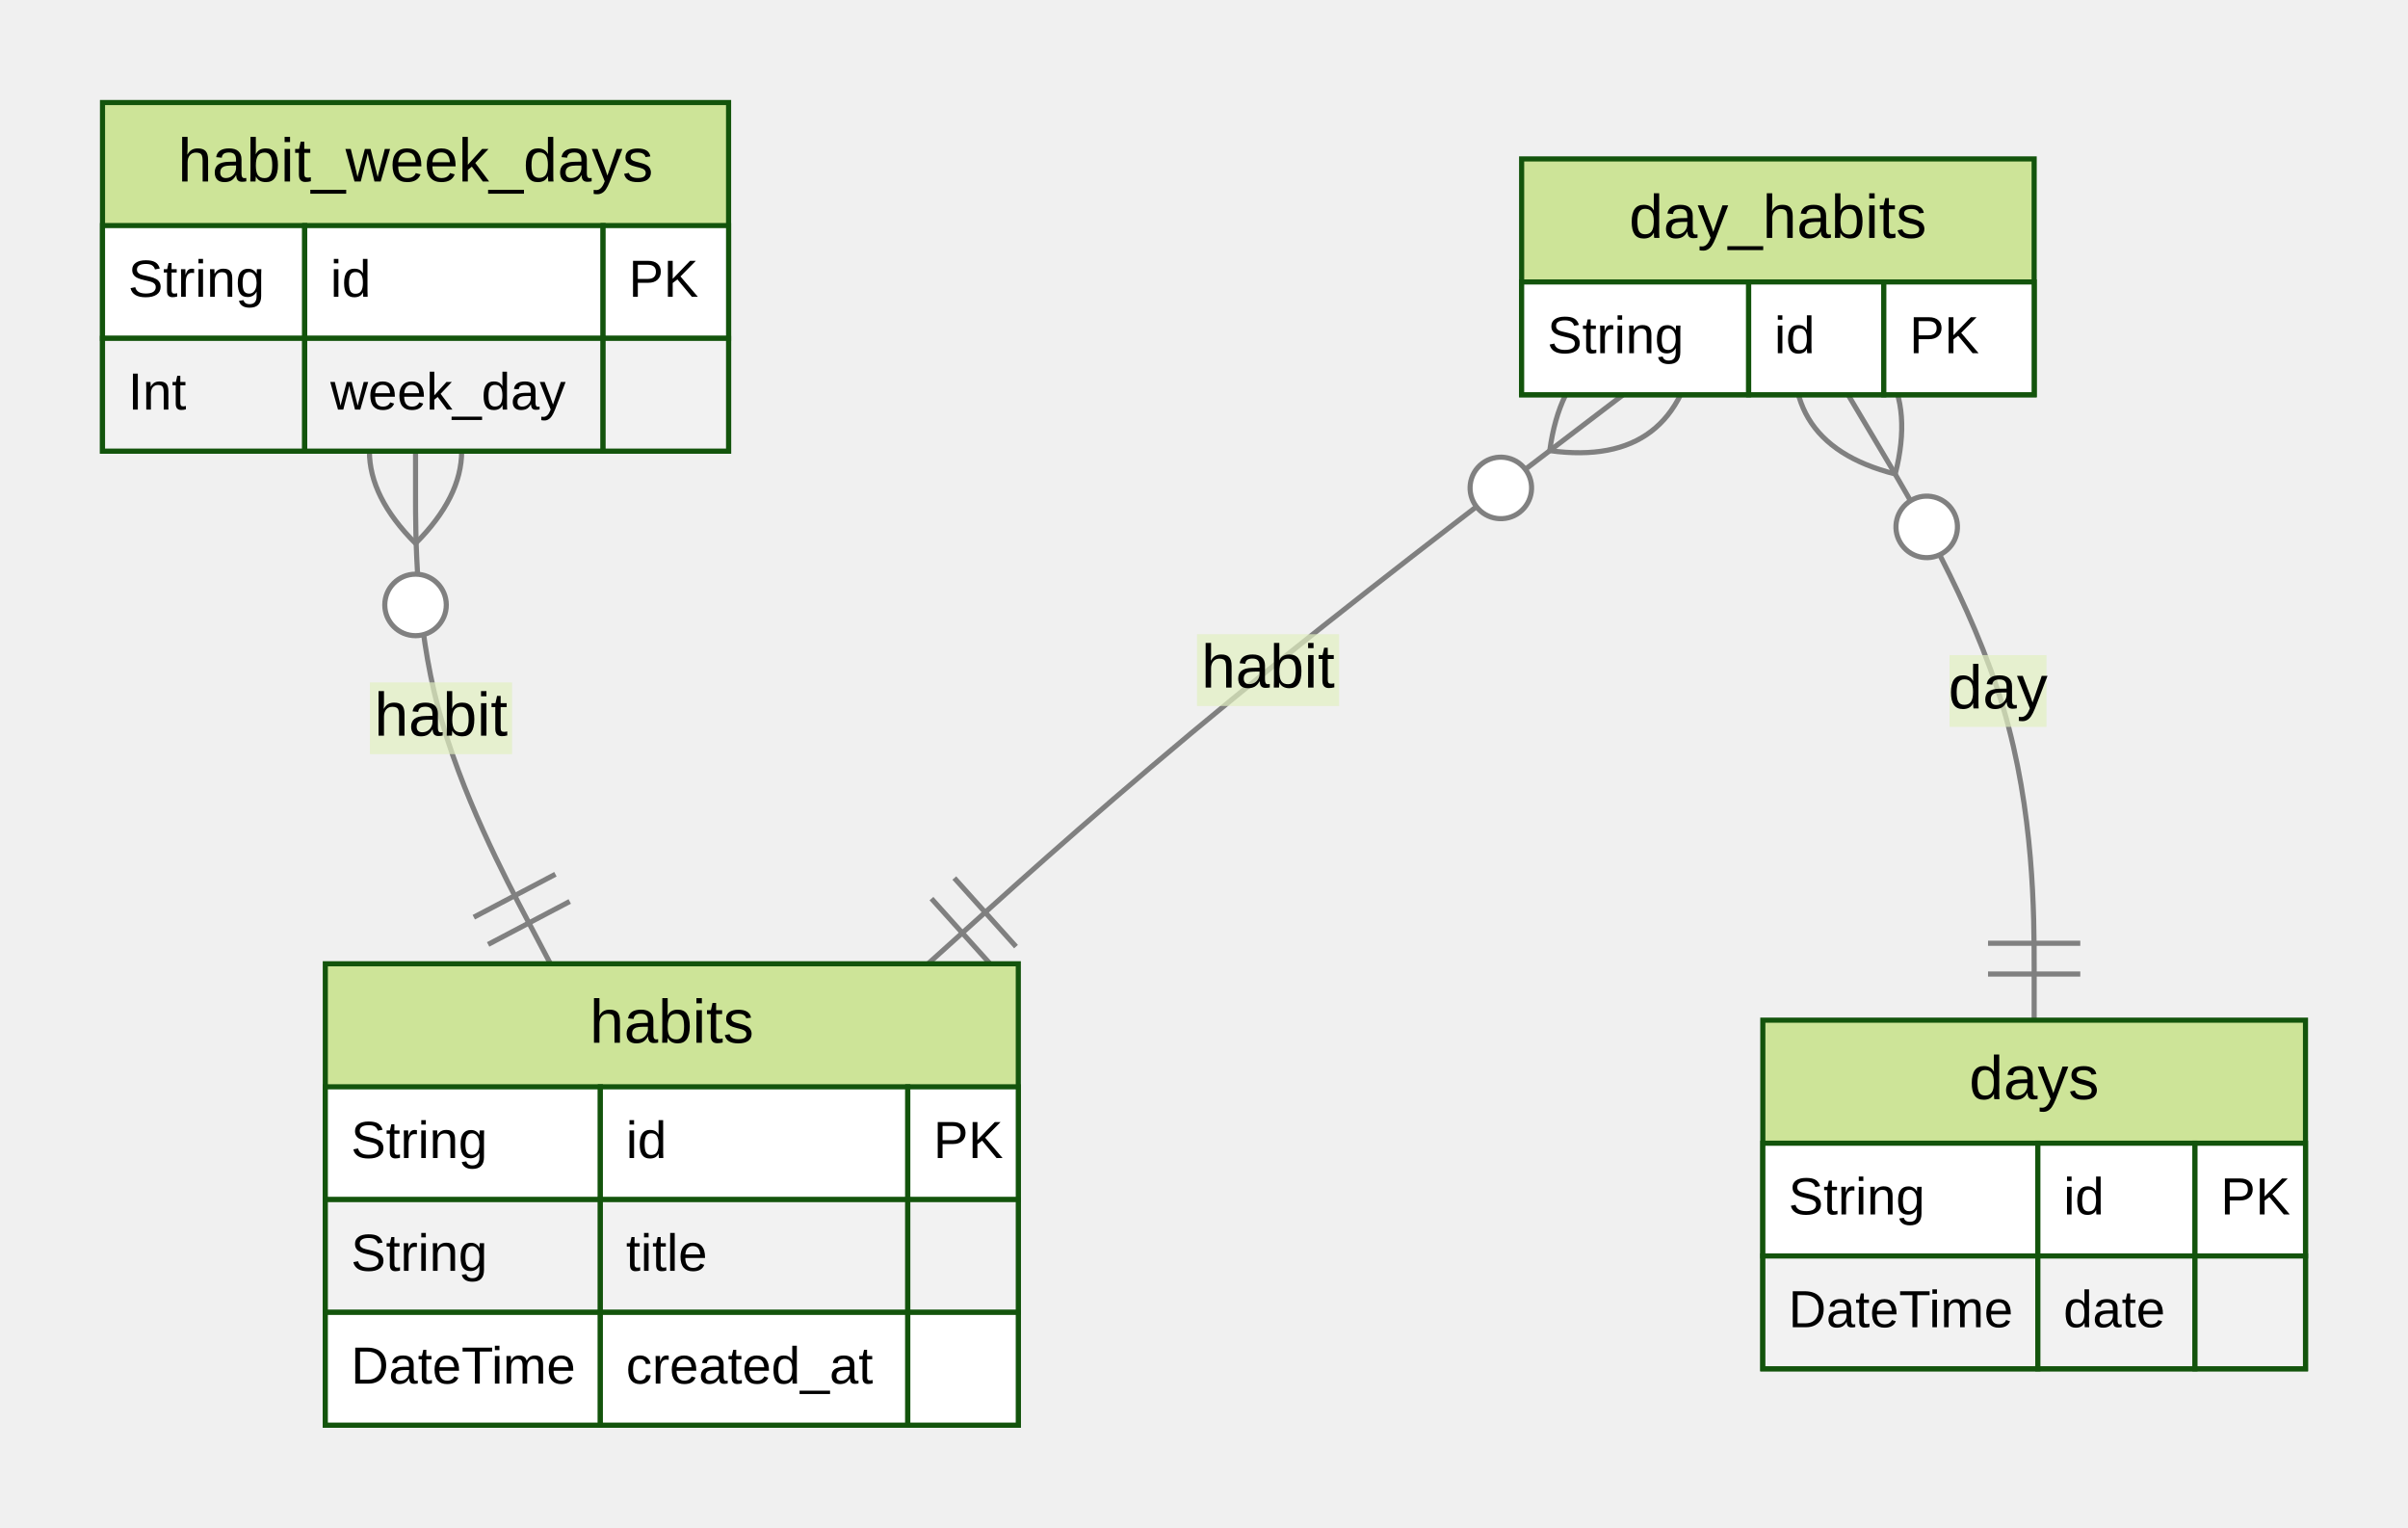
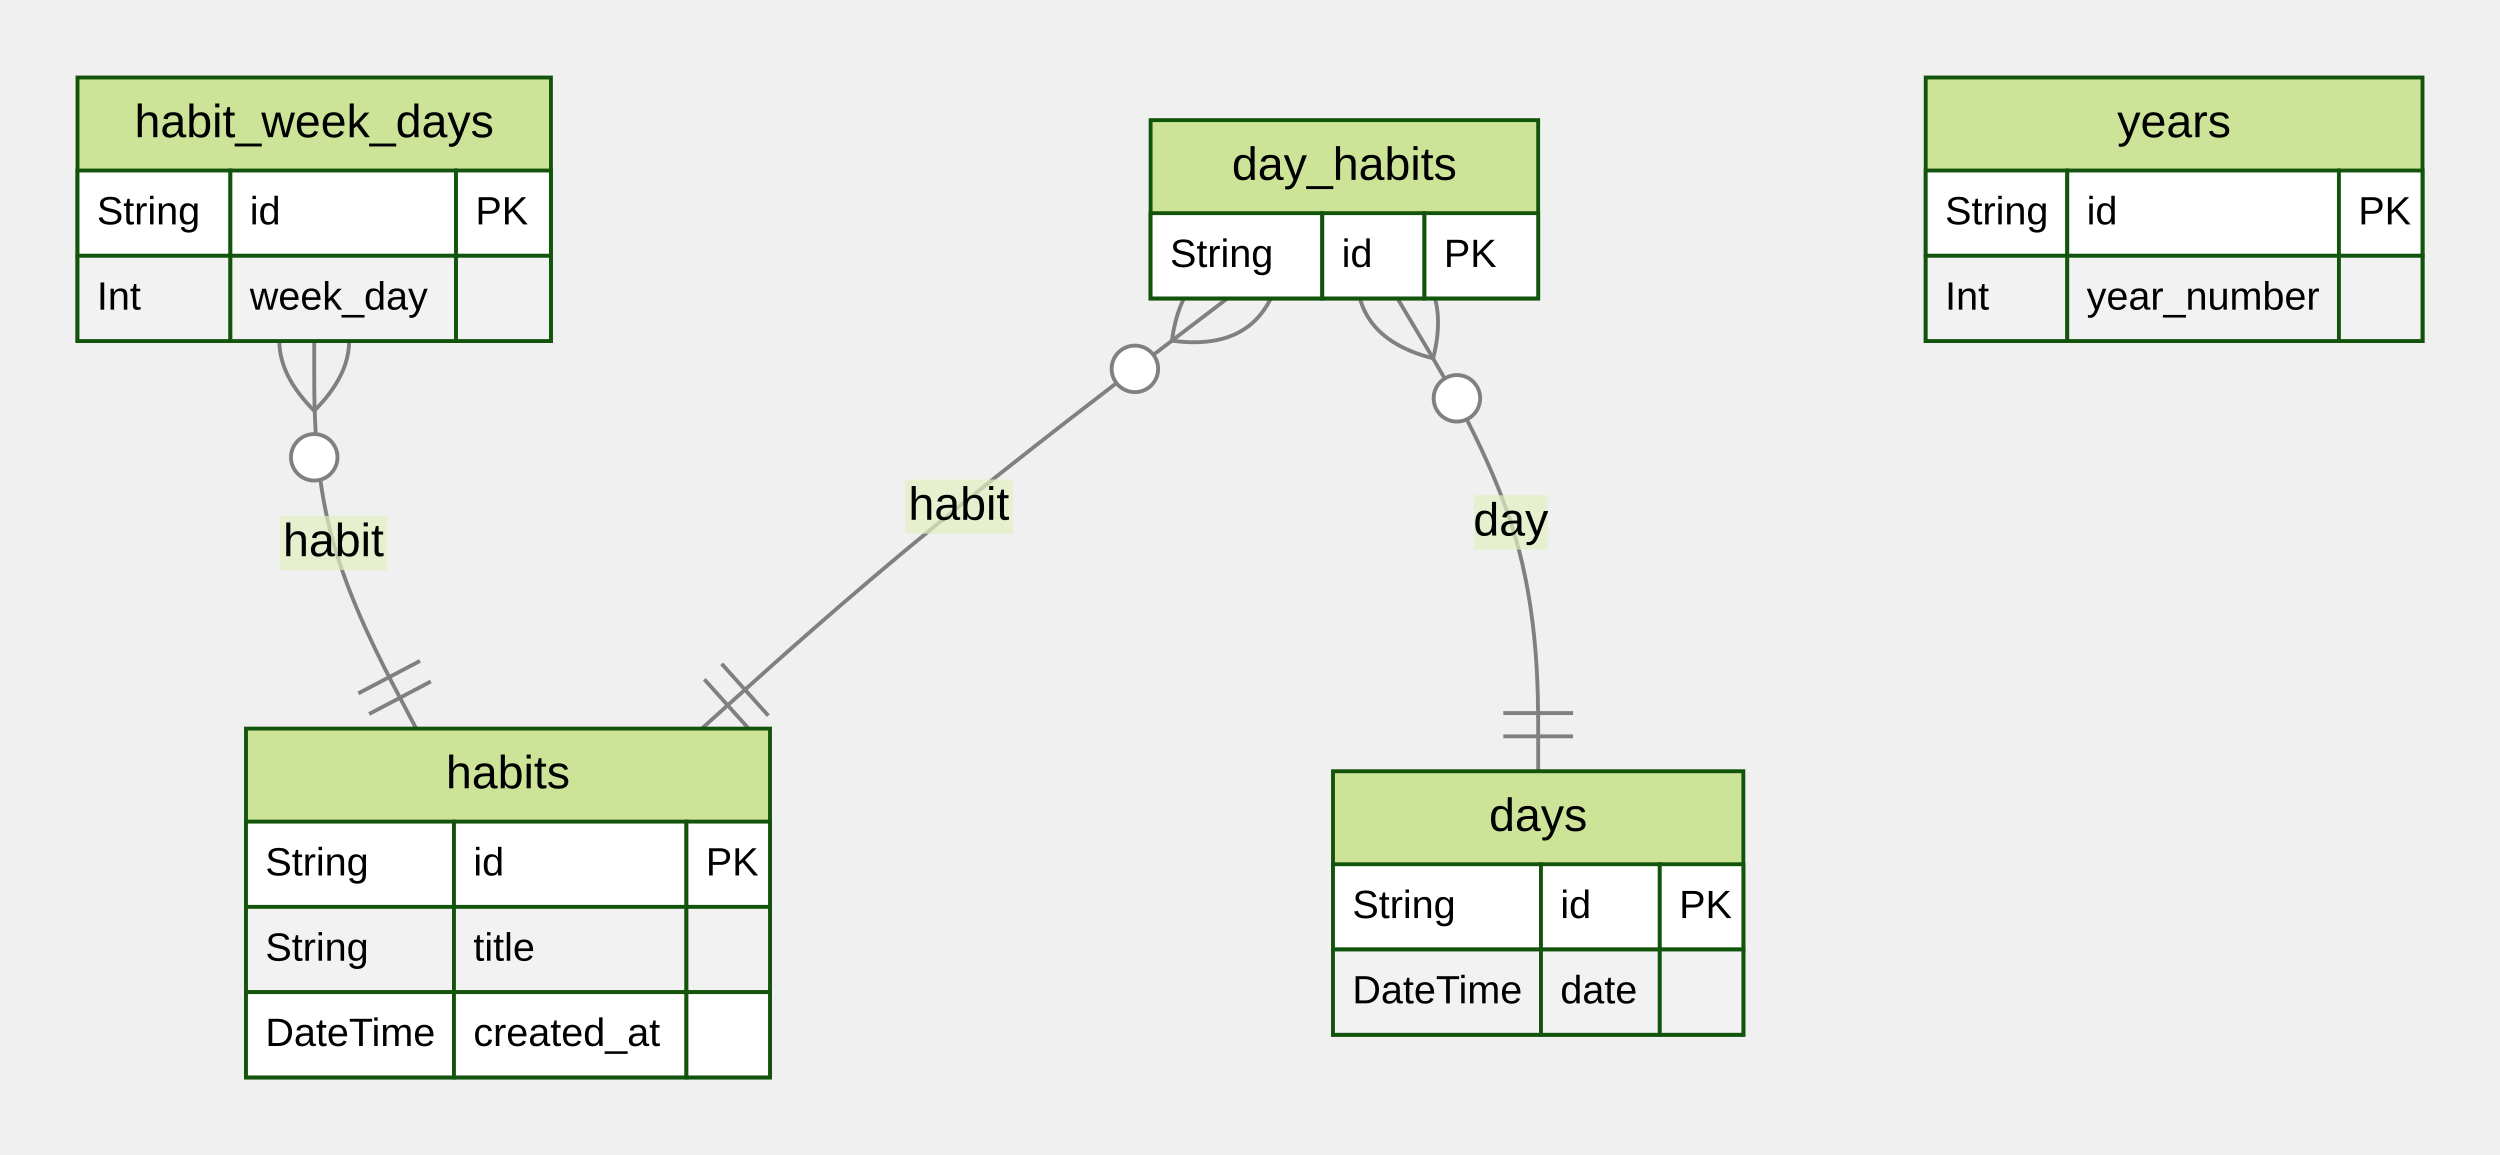
- <svg xmlns="http://www.w3.org/2000/svg" aria-roledescription="er" viewBox="0 0 469.832 298" style="max-width: 469.832px; background-color: white;" width="100%" id="mermaid-0">
+ <svg xmlns="http://www.w3.org/2000/svg" aria-roledescription="er" viewBox="0 0 645.07 298" style="max-width: 645.07px; background-color: white;" width="100%" id="mermaid-0">
  <style>#mermaid-0{font-family:"trebuchet ms",verdana,arial,sans-serif;font-size:16px;fill:#000000;}#mermaid-0 .error-icon{fill:#552222;}#mermaid-0 .error-text{fill:#552222;stroke:#552222;}#mermaid-0 .edge-thickness-normal{stroke-width:2px;}#mermaid-0 .edge-thickness-thick{stroke-width:3.5px;}#mermaid-0 .edge-pattern-solid{stroke-dasharray:0;}#mermaid-0 .edge-pattern-dashed{stroke-dasharray:3;}#mermaid-0 .edge-pattern-dotted{stroke-dasharray:2;}#mermaid-0 .marker{fill:#000000;stroke:#000000;}#mermaid-0 .marker.cross{stroke:#000000;}#mermaid-0 svg{font-family:"trebuchet ms",verdana,arial,sans-serif;font-size:16px;}#mermaid-0 .entityBox{fill:#cde498;stroke:#13540c;}#mermaid-0 .attributeBoxOdd{fill:#ffffff;stroke:#13540c;}#mermaid-0 .attributeBoxEven{fill:#f2f2f2;stroke:#13540c;}#mermaid-0 .relationshipLabelBox{fill:hsl(78.158, 58.462%, 84.51%);opacity:0.7;background-color:hsl(78.158, 58.462%, 84.51%);}#mermaid-0 .relationshipLabelBox rect{opacity:0.5;}#mermaid-0 .relationshipLine{stroke:#000000;}#mermaid-0 .entityTitleText{text-anchor:middle;font-size:18px;fill:#000000;}#mermaid-0 :root{--mermaid-font-family:"trebuchet ms",verdana,arial,sans-serif;}</style>
  <g />
  <defs>
    <marker orient="auto" markerHeight="18" markerWidth="18" refY="9" refX="0" id="ONLY_ONE_START">
      <path d="M9,0 L9,18 M15,0 L15,18" fill="none" stroke="gray" />
    </marker>
  </defs>
  <defs>
    <marker orient="auto" markerHeight="18" markerWidth="18" refY="9" refX="18" id="ONLY_ONE_END">
      <path d="M3,0 L3,18 M9,0 L9,18" fill="none" stroke="gray" />
    </marker>
  </defs>
  <defs>
    <marker orient="auto" markerHeight="18" markerWidth="30" refY="9" refX="0" id="ZERO_OR_ONE_START">
      <circle r="6" cy="9" cx="21" fill="white" stroke="gray" />
      <path d="M9,0 L9,18" fill="none" stroke="gray" />
    </marker>
  </defs>
  <defs>
    <marker orient="auto" markerHeight="18" markerWidth="30" refY="9" refX="30" id="ZERO_OR_ONE_END">
      <circle r="6" cy="9" cx="9" fill="white" stroke="gray" />
      <path d="M21,0 L21,18" fill="none" stroke="gray" />
    </marker>
  </defs>
  <defs>
    <marker orient="auto" markerHeight="36" markerWidth="45" refY="18" refX="18" id="ONE_OR_MORE_START">
      <path d="M0,18 Q 18,0 36,18 Q 18,36 0,18 M42,9 L42,27" fill="none" stroke="gray" />
    </marker>
  </defs>
  <defs>
    <marker orient="auto" markerHeight="36" markerWidth="45" refY="18" refX="27" id="ONE_OR_MORE_END">
      <path d="M3,9 L3,27 M9,18 Q27,0 45,18 Q27,36 9,18" fill="none" stroke="gray" />
    </marker>
  </defs>
  <defs>
    <marker orient="auto" markerHeight="36" markerWidth="57" refY="18" refX="18" id="ZERO_OR_MORE_START">
      <circle r="6" cy="18" cx="48" fill="white" stroke="gray" />
      <path d="M0,18 Q18,0 36,18 Q18,36 0,18" fill="none" stroke="gray" />
    </marker>
  </defs>
  <defs>
    <marker orient="auto" markerHeight="36" markerWidth="57" refY="18" refX="39" id="ZERO_OR_MORE_END">
      <circle r="6" cy="18" cx="9" fill="white" stroke="gray" />
      <path d="M21,18 Q39,0 57,18 Q39,36 21,18" fill="none" stroke="gray" />
    </marker>
  </defs>
  <path style="stroke: gray; fill: none;" marker-start="url(#ZERO_OR_MORE_START)" marker-end="url(#ONLY_ONE_END)" d="M81.078,88L81.078,96.333C81.078,104.667,81.078,121.333,85.464,138C89.85,154.667,98.622,171.333,103.008,179.667L107.394,188" class="er relationshipLine" />
  <path style="stroke: gray; fill: none;" marker-start="url(#ZERO_OR_MORE_START)" marker-end="url(#ONLY_ONE_END)" d="M360.581,77L366.633,87.167C372.684,97.333,384.787,117.667,390.839,138C396.891,158.333,396.891,178.667,396.891,188.833L396.891,199" class="er relationshipLine" />
  <path style="stroke: gray; fill: none;" marker-start="url(#ZERO_OR_MORE_START)" marker-end="url(#ONLY_ONE_END)" d="M316.697,77L303.35,87.167C290.004,97.333,263.31,117.667,240.706,136.167C218.102,154.667,199.586,171.333,190.328,179.667L181.07,188" class="er relationshipLine" />
-   <g transform="translate(63.47266,188 )" id="entity-habits-cfe55e73-62aa-4f76-8c02-30bd492efafb">
+   <g transform="translate(63.47266,188 )" id="entity-habits-b55451e2-1bb7-4b1f-956b-f0a659143611">
    <rect height="90" width="135.211" y="0" x="0" class="er entityBox" />
-     <text style="dominant-baseline: middle; text-anchor: middle; font-size: 12px;" transform="translate(67.60547,12)" y="0" x="0" id="text-entity-habits-cfe55e73-62aa-4f76-8c02-30bd492efafb" class="er entityLabel">habits</text>
+     <text style="dominant-baseline: middle; text-anchor: middle; font-size: 12px;" transform="translate(67.60547,12)" y="0" x="0" id="text-entity-habits-b55451e2-1bb7-4b1f-956b-f0a659143611" class="er entityLabel">habits</text>
    <rect height="22" width="53.664" y="24" x="0" class="er attributeBoxOdd" />
-     <text style="dominant-baseline: middle; font-size: 10.2px;" transform="translate(5,35)" y="0" x="0" id="text-entity-habits-cfe55e73-62aa-4f76-8c02-30bd492efafb-attr-1-type" class="er entityLabel">String</text>
+     <text style="dominant-baseline: middle; font-size: 10.2px;" transform="translate(5,35)" y="0" x="0" id="text-entity-habits-b55451e2-1bb7-4b1f-956b-f0a659143611-attr-1-type" class="er entityLabel">String</text>
    <rect height="22" width="59.984" y="24" x="53.664" class="er attributeBoxOdd" />
-     <text style="dominant-baseline: middle; font-size: 10.2px;" transform="translate(58.66406,35)" y="0" x="0" id="text-entity-habits-cfe55e73-62aa-4f76-8c02-30bd492efafb-attr-1-name" class="er entityLabel">id</text>
+     <text style="dominant-baseline: middle; font-size: 10.2px;" transform="translate(58.66406,35)" y="0" x="0" id="text-entity-habits-b55451e2-1bb7-4b1f-956b-f0a659143611-attr-1-name" class="er entityLabel">id</text>
    <rect height="22" width="21.562" y="24" x="113.648" class="er attributeBoxOdd" />
-     <text style="dominant-baseline: middle; font-size: 10.2px;" transform="translate(118.6484,35)" y="0" x="0" id="text-entity-habits-cfe55e73-62aa-4f76-8c02-30bd492efafb-attr-1-key" class="er entityLabel">PK</text>
+     <text style="dominant-baseline: middle; font-size: 10.2px;" transform="translate(118.6484,35)" y="0" x="0" id="text-entity-habits-b55451e2-1bb7-4b1f-956b-f0a659143611-attr-1-key" class="er entityLabel">PK</text>
    <rect height="22" width="53.664" y="46" x="0" class="er attributeBoxEven" />
-     <text style="dominant-baseline: middle; font-size: 10.2px;" transform="translate(5,57)" y="0" x="0" id="text-entity-habits-cfe55e73-62aa-4f76-8c02-30bd492efafb-attr-2-type" class="er entityLabel">String</text>
+     <text style="dominant-baseline: middle; font-size: 10.2px;" transform="translate(5,57)" y="0" x="0" id="text-entity-habits-b55451e2-1bb7-4b1f-956b-f0a659143611-attr-2-type" class="er entityLabel">String</text>
    <rect height="22" width="59.984" y="46" x="53.664" class="er attributeBoxEven" />
-     <text style="dominant-baseline: middle; font-size: 10.2px;" transform="translate(58.66406,57)" y="0" x="0" id="text-entity-habits-cfe55e73-62aa-4f76-8c02-30bd492efafb-attr-2-name" class="er entityLabel">title</text>
+     <text style="dominant-baseline: middle; font-size: 10.2px;" transform="translate(58.66406,57)" y="0" x="0" id="text-entity-habits-b55451e2-1bb7-4b1f-956b-f0a659143611-attr-2-name" class="er entityLabel">title</text>
    <rect height="22" width="21.562" y="46" x="113.648" class="er attributeBoxEven" />
-     <text style="dominant-baseline: middle; font-size: 10.2px;" transform="translate(118.6484,57)" y="0" x="0" id="text-entity-habits-cfe55e73-62aa-4f76-8c02-30bd492efafb-attr-2-key" class="er entityLabel" />
+     <text style="dominant-baseline: middle; font-size: 10.2px;" transform="translate(118.6484,57)" y="0" x="0" id="text-entity-habits-b55451e2-1bb7-4b1f-956b-f0a659143611-attr-2-key" class="er entityLabel" />
    <rect height="22" width="53.664" y="68" x="0" class="er attributeBoxOdd" />
-     <text style="dominant-baseline: middle; font-size: 10.2px;" transform="translate(5,79)" y="0" x="0" id="text-entity-habits-cfe55e73-62aa-4f76-8c02-30bd492efafb-attr-3-type" class="er entityLabel">DateTime</text>
+     <text style="dominant-baseline: middle; font-size: 10.2px;" transform="translate(5,79)" y="0" x="0" id="text-entity-habits-b55451e2-1bb7-4b1f-956b-f0a659143611-attr-3-type" class="er entityLabel">DateTime</text>
    <rect height="22" width="59.984" y="68" x="53.664" class="er attributeBoxOdd" />
-     <text style="dominant-baseline: middle; font-size: 10.2px;" transform="translate(58.66406,79)" y="0" x="0" id="text-entity-habits-cfe55e73-62aa-4f76-8c02-30bd492efafb-attr-3-name" class="er entityLabel">created_at</text>
+     <text style="dominant-baseline: middle; font-size: 10.2px;" transform="translate(58.66406,79)" y="0" x="0" id="text-entity-habits-b55451e2-1bb7-4b1f-956b-f0a659143611-attr-3-name" class="er entityLabel">created_at</text>
    <rect height="22" width="21.562" y="68" x="113.648" class="er attributeBoxOdd" />
-     <text style="dominant-baseline: middle; font-size: 10.2px;" transform="translate(118.6484,79)" y="0" x="0" id="text-entity-habits-cfe55e73-62aa-4f76-8c02-30bd492efafb-attr-3-key" class="er entityLabel" />
+     <text style="dominant-baseline: middle; font-size: 10.2px;" transform="translate(118.6484,79)" y="0" x="0" id="text-entity-habits-b55451e2-1bb7-4b1f-956b-f0a659143611-attr-3-key" class="er entityLabel" />
  </g>
-   <g transform="translate(20,20 )" id="entity-habitweekdays-df0d73db-ee61-43f4-9207-947134fdf288">
+   <g transform="translate(20,20 )" id="entity-habitweekdays-abaa514c-5393-44b0-9ef6-66e316667c80">
    <rect height="68" width="122.156" y="0" x="0" class="er entityBox" />
-     <text style="dominant-baseline: middle; text-anchor: middle; font-size: 12px;" transform="translate(61.07812,12)" y="0" x="0" id="text-entity-habitweekdays-df0d73db-ee61-43f4-9207-947134fdf288" class="er entityLabel">habit_week_days</text>
+     <text style="dominant-baseline: middle; text-anchor: middle; font-size: 12px;" transform="translate(61.07812,12)" y="0" x="0" id="text-entity-habitweekdays-abaa514c-5393-44b0-9ef6-66e316667c80" class="er entityLabel">habit_week_days</text>
    <rect height="22" width="39.451" y="24" x="0" class="er attributeBoxOdd" />
-     <text style="dominant-baseline: middle; font-size: 10.2px;" transform="translate(5,35)" y="0" x="0" id="text-entity-habitweekdays-df0d73db-ee61-43f4-9207-947134fdf288-attr-1-type" class="er entityLabel">String</text>
+     <text style="dominant-baseline: middle; font-size: 10.2px;" transform="translate(5,35)" y="0" x="0" id="text-entity-habitweekdays-abaa514c-5393-44b0-9ef6-66e316667c80-attr-1-type" class="er entityLabel">String</text>
    <rect height="22" width="58.216" y="24" x="39.451" class="er attributeBoxOdd" />
-     <text style="dominant-baseline: middle; font-size: 10.2px;" transform="translate(44.45052,35)" y="0" x="0" id="text-entity-habitweekdays-df0d73db-ee61-43f4-9207-947134fdf288-attr-1-name" class="er entityLabel">id</text>
+     <text style="dominant-baseline: middle; font-size: 10.2px;" transform="translate(44.45052,35)" y="0" x="0" id="text-entity-habitweekdays-abaa514c-5393-44b0-9ef6-66e316667c80-attr-1-name" class="er entityLabel">id</text>
    <rect height="22" width="24.49" y="24" x="97.667" class="er attributeBoxOdd" />
-     <text style="dominant-baseline: middle; font-size: 10.2px;" transform="translate(102.6667,35)" y="0" x="0" id="text-entity-habitweekdays-df0d73db-ee61-43f4-9207-947134fdf288-attr-1-key" class="er entityLabel">PK</text>
+     <text style="dominant-baseline: middle; font-size: 10.2px;" transform="translate(102.6667,35)" y="0" x="0" id="text-entity-habitweekdays-abaa514c-5393-44b0-9ef6-66e316667c80-attr-1-key" class="er entityLabel">PK</text>
    <rect height="22" width="39.451" y="46" x="0" class="er attributeBoxEven" />
-     <text style="dominant-baseline: middle; font-size: 10.2px;" transform="translate(5,57)" y="0" x="0" id="text-entity-habitweekdays-df0d73db-ee61-43f4-9207-947134fdf288-attr-2-type" class="er entityLabel">Int</text>
+     <text style="dominant-baseline: middle; font-size: 10.2px;" transform="translate(5,57)" y="0" x="0" id="text-entity-habitweekdays-abaa514c-5393-44b0-9ef6-66e316667c80-attr-2-type" class="er entityLabel">Int</text>
    <rect height="22" width="58.216" y="46" x="39.451" class="er attributeBoxEven" />
-     <text style="dominant-baseline: middle; font-size: 10.2px;" transform="translate(44.45052,57)" y="0" x="0" id="text-entity-habitweekdays-df0d73db-ee61-43f4-9207-947134fdf288-attr-2-name" class="er entityLabel">week_day</text>
+     <text style="dominant-baseline: middle; font-size: 10.2px;" transform="translate(44.45052,57)" y="0" x="0" id="text-entity-habitweekdays-abaa514c-5393-44b0-9ef6-66e316667c80-attr-2-name" class="er entityLabel">week_day</text>
    <rect height="22" width="24.49" y="46" x="97.667" class="er attributeBoxEven" />
-     <text style="dominant-baseline: middle; font-size: 10.2px;" transform="translate(102.6667,57)" y="0" x="0" id="text-entity-habitweekdays-df0d73db-ee61-43f4-9207-947134fdf288-attr-2-key" class="er entityLabel" />
+     <text style="dominant-baseline: middle; font-size: 10.2px;" transform="translate(102.6667,57)" y="0" x="0" id="text-entity-habitweekdays-abaa514c-5393-44b0-9ef6-66e316667c80-attr-2-key" class="er entityLabel" />
  </g>
-   <g transform="translate(343.9492,199 )" id="entity-days-b0870cff-7302-46ef-b4fe-cd9a99c64ab9">
+   <g transform="translate(343.9492,199 )" id="entity-days-067cb24f-7d3c-4772-96b3-d4d405410da1">
    <rect height="68" width="105.883" y="0" x="0" class="er entityBox" />
-     <text style="dominant-baseline: middle; text-anchor: middle; font-size: 12px;" transform="translate(52.94141,12)" y="0" x="0" id="text-entity-days-b0870cff-7302-46ef-b4fe-cd9a99c64ab9" class="er entityLabel">days</text>
+     <text style="dominant-baseline: middle; text-anchor: middle; font-size: 12px;" transform="translate(52.94141,12)" y="0" x="0" id="text-entity-days-067cb24f-7d3c-4772-96b3-d4d405410da1" class="er entityLabel">days</text>
    <rect height="22" width="53.664" y="24" x="0" class="er attributeBoxOdd" />
-     <text style="dominant-baseline: middle; font-size: 10.2px;" transform="translate(5,35)" y="0" x="0" id="text-entity-days-b0870cff-7302-46ef-b4fe-cd9a99c64ab9-attr-1-type" class="er entityLabel">String</text>
+     <text style="dominant-baseline: middle; font-size: 10.2px;" transform="translate(5,35)" y="0" x="0" id="text-entity-days-067cb24f-7d3c-4772-96b3-d4d405410da1-attr-1-type" class="er entityLabel">String</text>
    <rect height="22" width="30.656" y="24" x="53.664" class="er attributeBoxOdd" />
-     <text style="dominant-baseline: middle; font-size: 10.2px;" transform="translate(58.66406,35)" y="0" x="0" id="text-entity-days-b0870cff-7302-46ef-b4fe-cd9a99c64ab9-attr-1-name" class="er entityLabel">id</text>
+     <text style="dominant-baseline: middle; font-size: 10.2px;" transform="translate(58.66406,35)" y="0" x="0" id="text-entity-days-067cb24f-7d3c-4772-96b3-d4d405410da1-attr-1-name" class="er entityLabel">id</text>
    <rect height="22" width="21.562" y="24" x="84.32" class="er attributeBoxOdd" />
-     <text style="dominant-baseline: middle; font-size: 10.2px;" transform="translate(89.32031,35)" y="0" x="0" id="text-entity-days-b0870cff-7302-46ef-b4fe-cd9a99c64ab9-attr-1-key" class="er entityLabel">PK</text>
+     <text style="dominant-baseline: middle; font-size: 10.2px;" transform="translate(89.32031,35)" y="0" x="0" id="text-entity-days-067cb24f-7d3c-4772-96b3-d4d405410da1-attr-1-key" class="er entityLabel">PK</text>
    <rect height="22" width="53.664" y="46" x="0" class="er attributeBoxEven" />
-     <text style="dominant-baseline: middle; font-size: 10.2px;" transform="translate(5,57)" y="0" x="0" id="text-entity-days-b0870cff-7302-46ef-b4fe-cd9a99c64ab9-attr-2-type" class="er entityLabel">DateTime</text>
+     <text style="dominant-baseline: middle; font-size: 10.2px;" transform="translate(5,57)" y="0" x="0" id="text-entity-days-067cb24f-7d3c-4772-96b3-d4d405410da1-attr-2-type" class="er entityLabel">DateTime</text>
    <rect height="22" width="30.656" y="46" x="53.664" class="er attributeBoxEven" />
-     <text style="dominant-baseline: middle; font-size: 10.2px;" transform="translate(58.66406,57)" y="0" x="0" id="text-entity-days-b0870cff-7302-46ef-b4fe-cd9a99c64ab9-attr-2-name" class="er entityLabel">date</text>
+     <text style="dominant-baseline: middle; font-size: 10.2px;" transform="translate(58.66406,57)" y="0" x="0" id="text-entity-days-067cb24f-7d3c-4772-96b3-d4d405410da1-attr-2-name" class="er entityLabel">date</text>
    <rect height="22" width="21.562" y="46" x="84.32" class="er attributeBoxEven" />
-     <text style="dominant-baseline: middle; font-size: 10.2px;" transform="translate(89.32031,57)" y="0" x="0" id="text-entity-days-b0870cff-7302-46ef-b4fe-cd9a99c64ab9-attr-2-key" class="er entityLabel" />
+     <text style="dominant-baseline: middle; font-size: 10.2px;" transform="translate(89.32031,57)" y="0" x="0" id="text-entity-days-067cb24f-7d3c-4772-96b3-d4d405410da1-attr-2-key" class="er entityLabel" />
  </g>
-   <g transform="translate(296.8906,31 )" id="entity-dayhabits-5a5cee3b-d432-4547-9601-5ec3ae13e371">
+   <g transform="translate(296.8906,31 )" id="entity-dayhabits-bc71afdc-8e07-424e-ad3f-1d7b79e12240">
    <rect height="46" width="100" y="0" x="0" class="er entityBox" />
-     <text style="dominant-baseline: middle; text-anchor: middle; font-size: 12px;" transform="translate(50,12)" y="0" x="0" id="text-entity-dayhabits-5a5cee3b-d432-4547-9601-5ec3ae13e371" class="er entityLabel">day_habits</text>
+     <text style="dominant-baseline: middle; text-anchor: middle; font-size: 12px;" transform="translate(50,12)" y="0" x="0" id="text-entity-dayhabits-bc71afdc-8e07-424e-ad3f-1d7b79e12240" class="er entityLabel">day_habits</text>
    <rect height="22" width="44.297" y="24" x="0" class="er attributeBoxOdd" />
-     <text style="dominant-baseline: middle; font-size: 10.2px;" transform="translate(5,35)" y="0" x="0" id="text-entity-dayhabits-5a5cee3b-d432-4547-9601-5ec3ae13e371-attr-1-type" class="er entityLabel">String</text>
+     <text style="dominant-baseline: middle; font-size: 10.2px;" transform="translate(5,35)" y="0" x="0" id="text-entity-dayhabits-bc71afdc-8e07-424e-ad3f-1d7b79e12240-attr-1-type" class="er entityLabel">String</text>
    <rect height="22" width="26.367" y="24" x="44.297" class="er attributeBoxOdd" />
-     <text style="dominant-baseline: middle; font-size: 10.2px;" transform="translate(49.29688,35)" y="0" x="0" id="text-entity-dayhabits-5a5cee3b-d432-4547-9601-5ec3ae13e371-attr-1-name" class="er entityLabel">id</text>
+     <text style="dominant-baseline: middle; font-size: 10.2px;" transform="translate(49.29688,35)" y="0" x="0" id="text-entity-dayhabits-bc71afdc-8e07-424e-ad3f-1d7b79e12240-attr-1-name" class="er entityLabel">id</text>
    <rect height="22" width="29.336" y="24" x="70.664" class="er attributeBoxOdd" />
-     <text style="dominant-baseline: middle; font-size: 10.2px;" transform="translate(75.66406,35)" y="0" x="0" id="text-entity-dayhabits-5a5cee3b-d432-4547-9601-5ec3ae13e371-attr-1-key" class="er entityLabel">PK</text>
+     <text style="dominant-baseline: middle; font-size: 10.2px;" transform="translate(75.66406,35)" y="0" x="0" id="text-entity-dayhabits-bc71afdc-8e07-424e-ad3f-1d7b79e12240-attr-1-key" class="er entityLabel">PK</text>
+   </g>
+   <g transform="translate(496.8906,20 )" id="entity-years-04440e18-dc6d-4fbb-9644-a03f77b24030">
+     <rect height="68" width="128.18" y="0" x="0" class="er entityBox" />
+     <text style="dominant-baseline: middle; text-anchor: middle; font-size: 12px;" transform="translate(64.08984,12)" y="0" x="0" id="text-entity-years-04440e18-dc6d-4fbb-9644-a03f77b24030" class="er entityLabel">years</text>
+     <rect height="22" width="36.523" y="24" x="0" class="er attributeBoxOdd" />
+     <text style="dominant-baseline: middle; font-size: 10.2px;" transform="translate(5,35)" y="0" x="0" id="text-entity-years-04440e18-dc6d-4fbb-9644-a03f77b24030-attr-1-type" class="er entityLabel">String</text>
+     <rect height="22" width="70.094" y="24" x="36.523" class="er attributeBoxOdd" />
+     <text style="dominant-baseline: middle; font-size: 10.2px;" transform="translate(41.52344,35)" y="0" x="0" id="text-entity-years-04440e18-dc6d-4fbb-9644-a03f77b24030-attr-1-name" class="er entityLabel">id</text>
+     <rect height="22" width="21.562" y="24" x="106.617" class="er attributeBoxOdd" />
+     <text style="dominant-baseline: middle; font-size: 10.2px;" transform="translate(111.6172,35)" y="0" x="0" id="text-entity-years-04440e18-dc6d-4fbb-9644-a03f77b24030-attr-1-key" class="er entityLabel">PK</text>
+     <rect height="22" width="36.523" y="46" x="0" class="er attributeBoxEven" />
+     <text style="dominant-baseline: middle; font-size: 10.2px;" transform="translate(5,57)" y="0" x="0" id="text-entity-years-04440e18-dc6d-4fbb-9644-a03f77b24030-attr-2-type" class="er entityLabel">Int</text>
+     <rect height="22" width="70.094" y="46" x="36.523" class="er attributeBoxEven" />
+     <text style="dominant-baseline: middle; font-size: 10.2px;" transform="translate(41.52344,57)" y="0" x="0" id="text-entity-years-04440e18-dc6d-4fbb-9644-a03f77b24030-attr-2-name" class="er entityLabel">year_number</text>
+     <rect height="22" width="21.562" y="46" x="106.617" class="er attributeBoxEven" />
+     <text style="dominant-baseline: middle; font-size: 10.2px;" transform="translate(111.6172,57)" y="0" x="0" id="text-entity-years-04440e18-dc6d-4fbb-9644-a03f77b24030-attr-2-key" class="er entityLabel" />
  </g>
  <rect height="14" width="27.727" y="133.109" x="72.179" class="er relationshipLabelBox" />
  <text style="text-anchor: middle; dominant-baseline: middle; font-size: 12px;" y="140.109" x="86.042" id="rel1" class="er relationshipLabel">habit</text>
  <rect height="14" width="18.914" y="127.788" x="380.377" class="er relationshipLabelBox" />
  <text style="text-anchor: middle; dominant-baseline: middle; font-size: 12px;" y="134.788" x="389.834" id="rel2" class="er relationshipLabel">day</text>
  <rect height="14" width="27.727" y="123.716" x="233.553" class="er relationshipLabelBox" />
  <text style="text-anchor: middle; dominant-baseline: middle; font-size: 12px;" y="130.716" x="247.417" id="rel3" class="er relationshipLabel">habit</text>
</svg>
